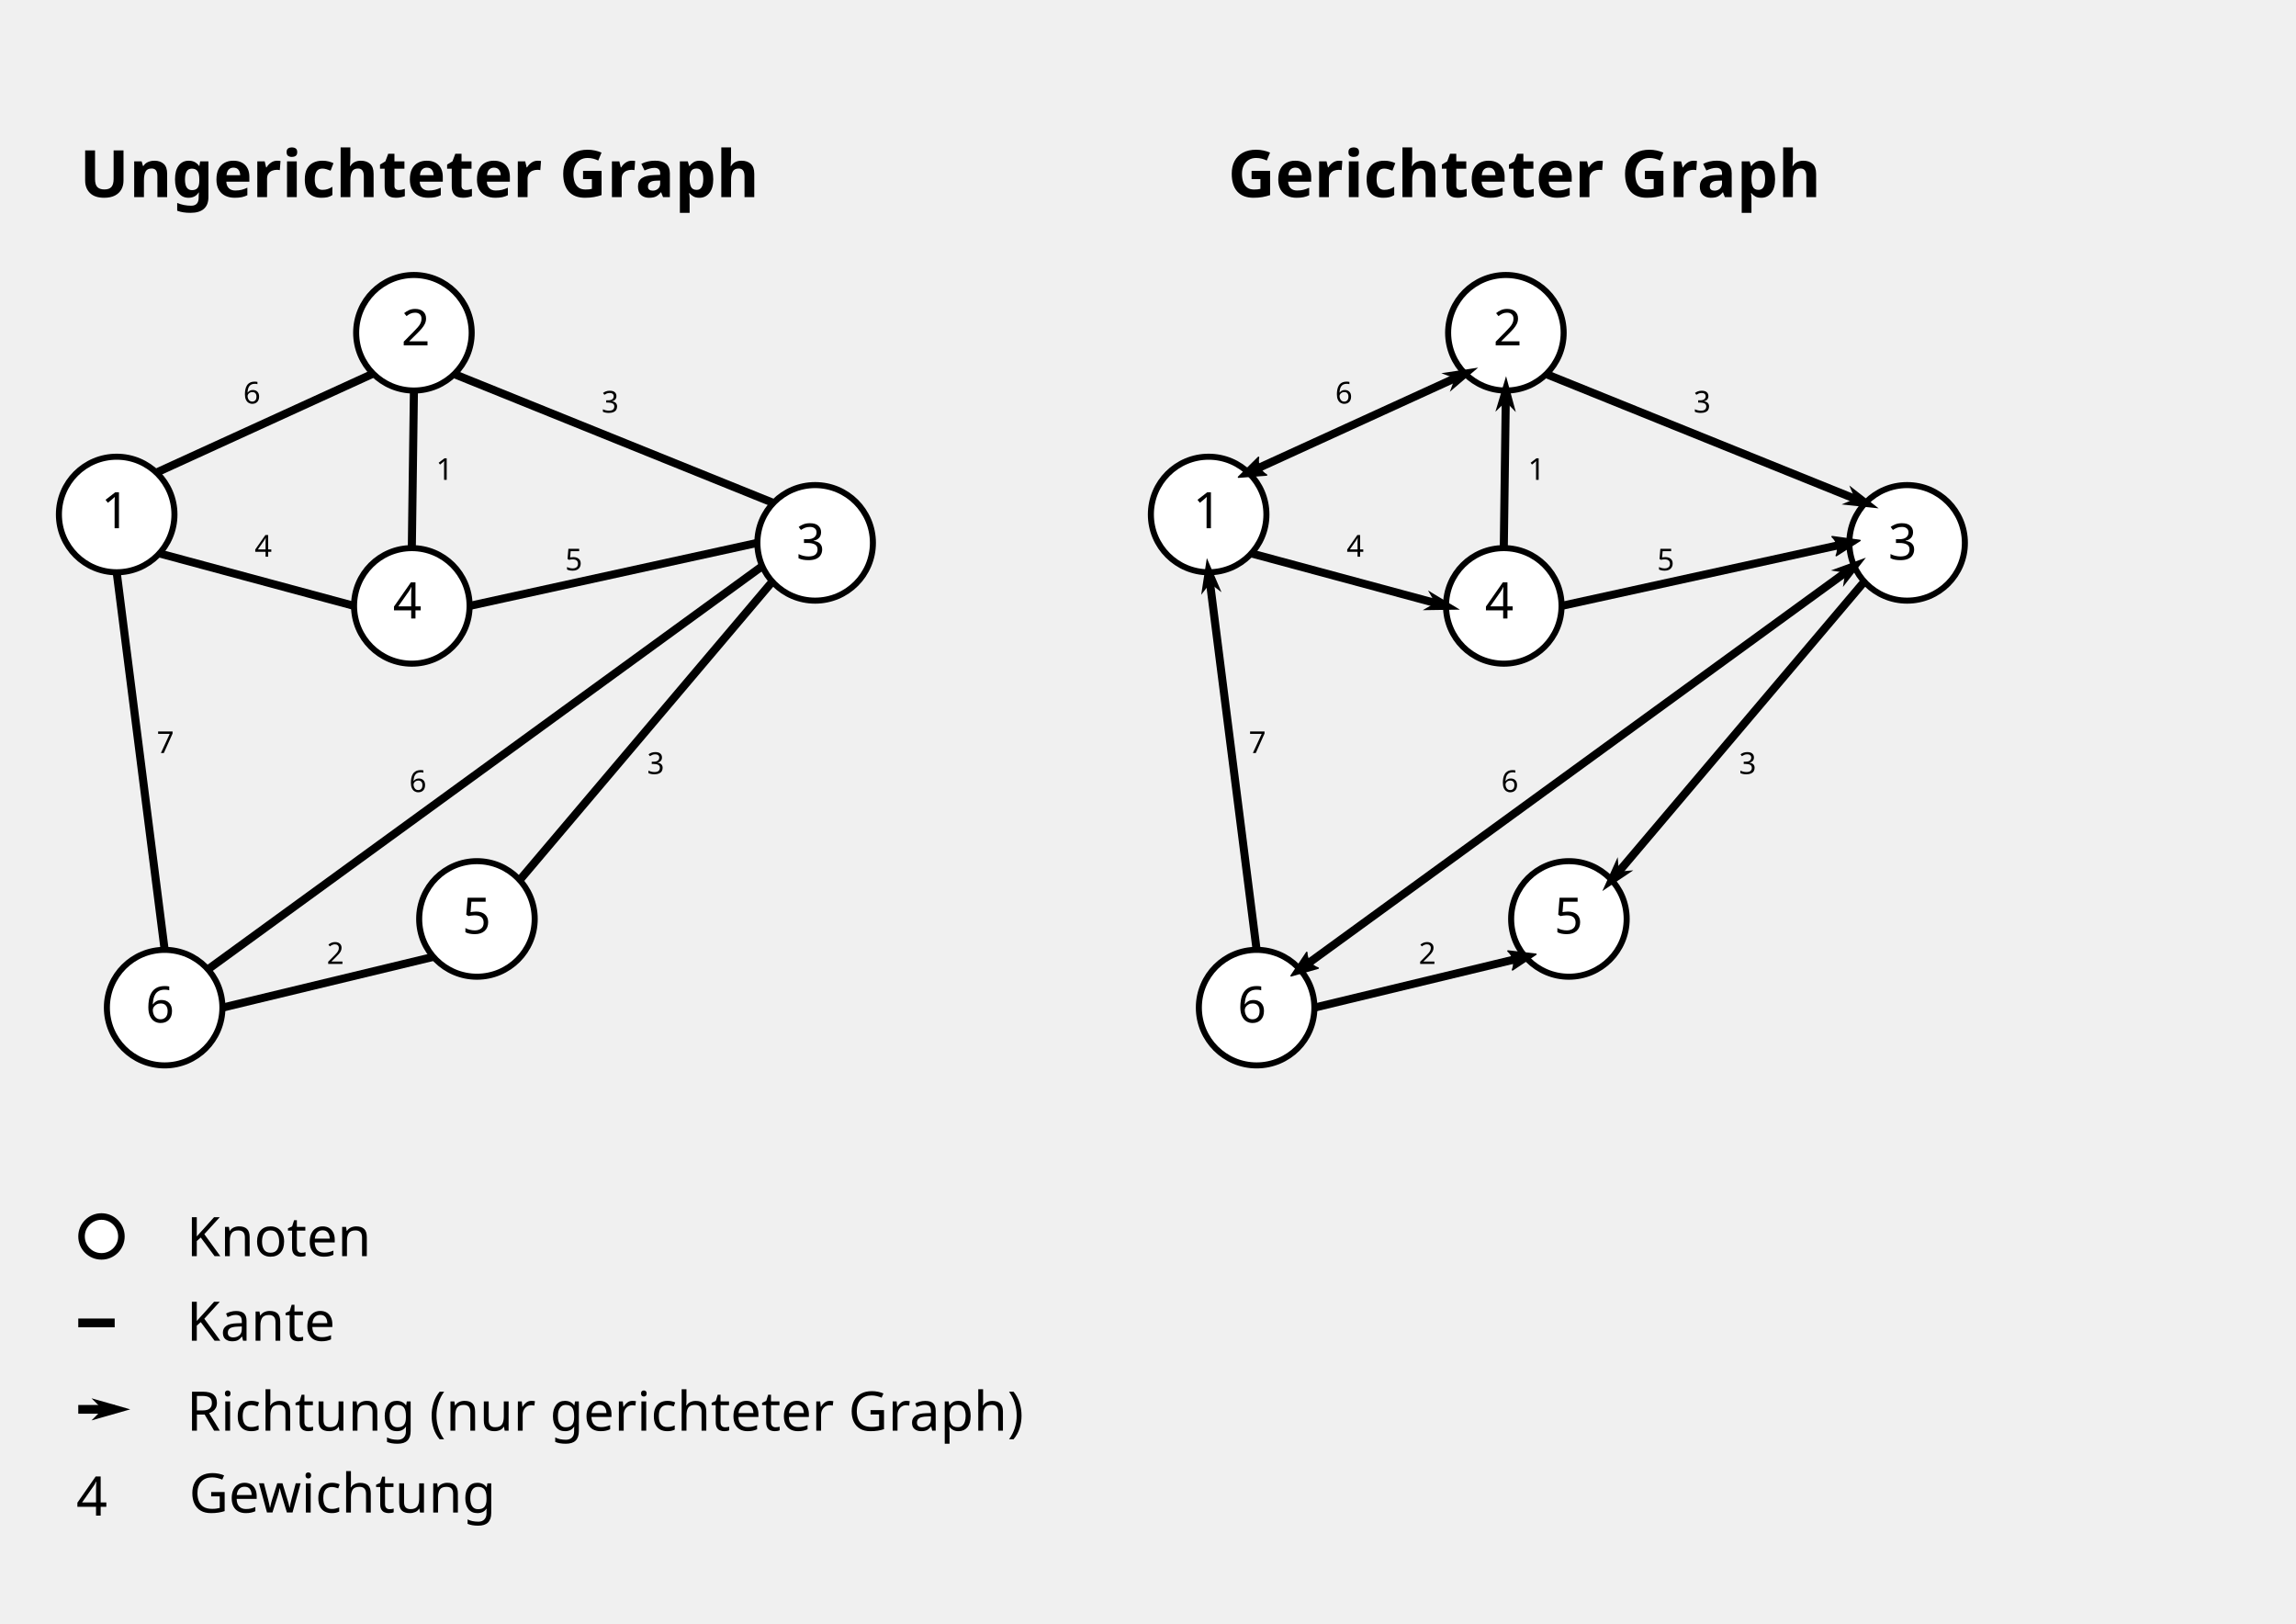
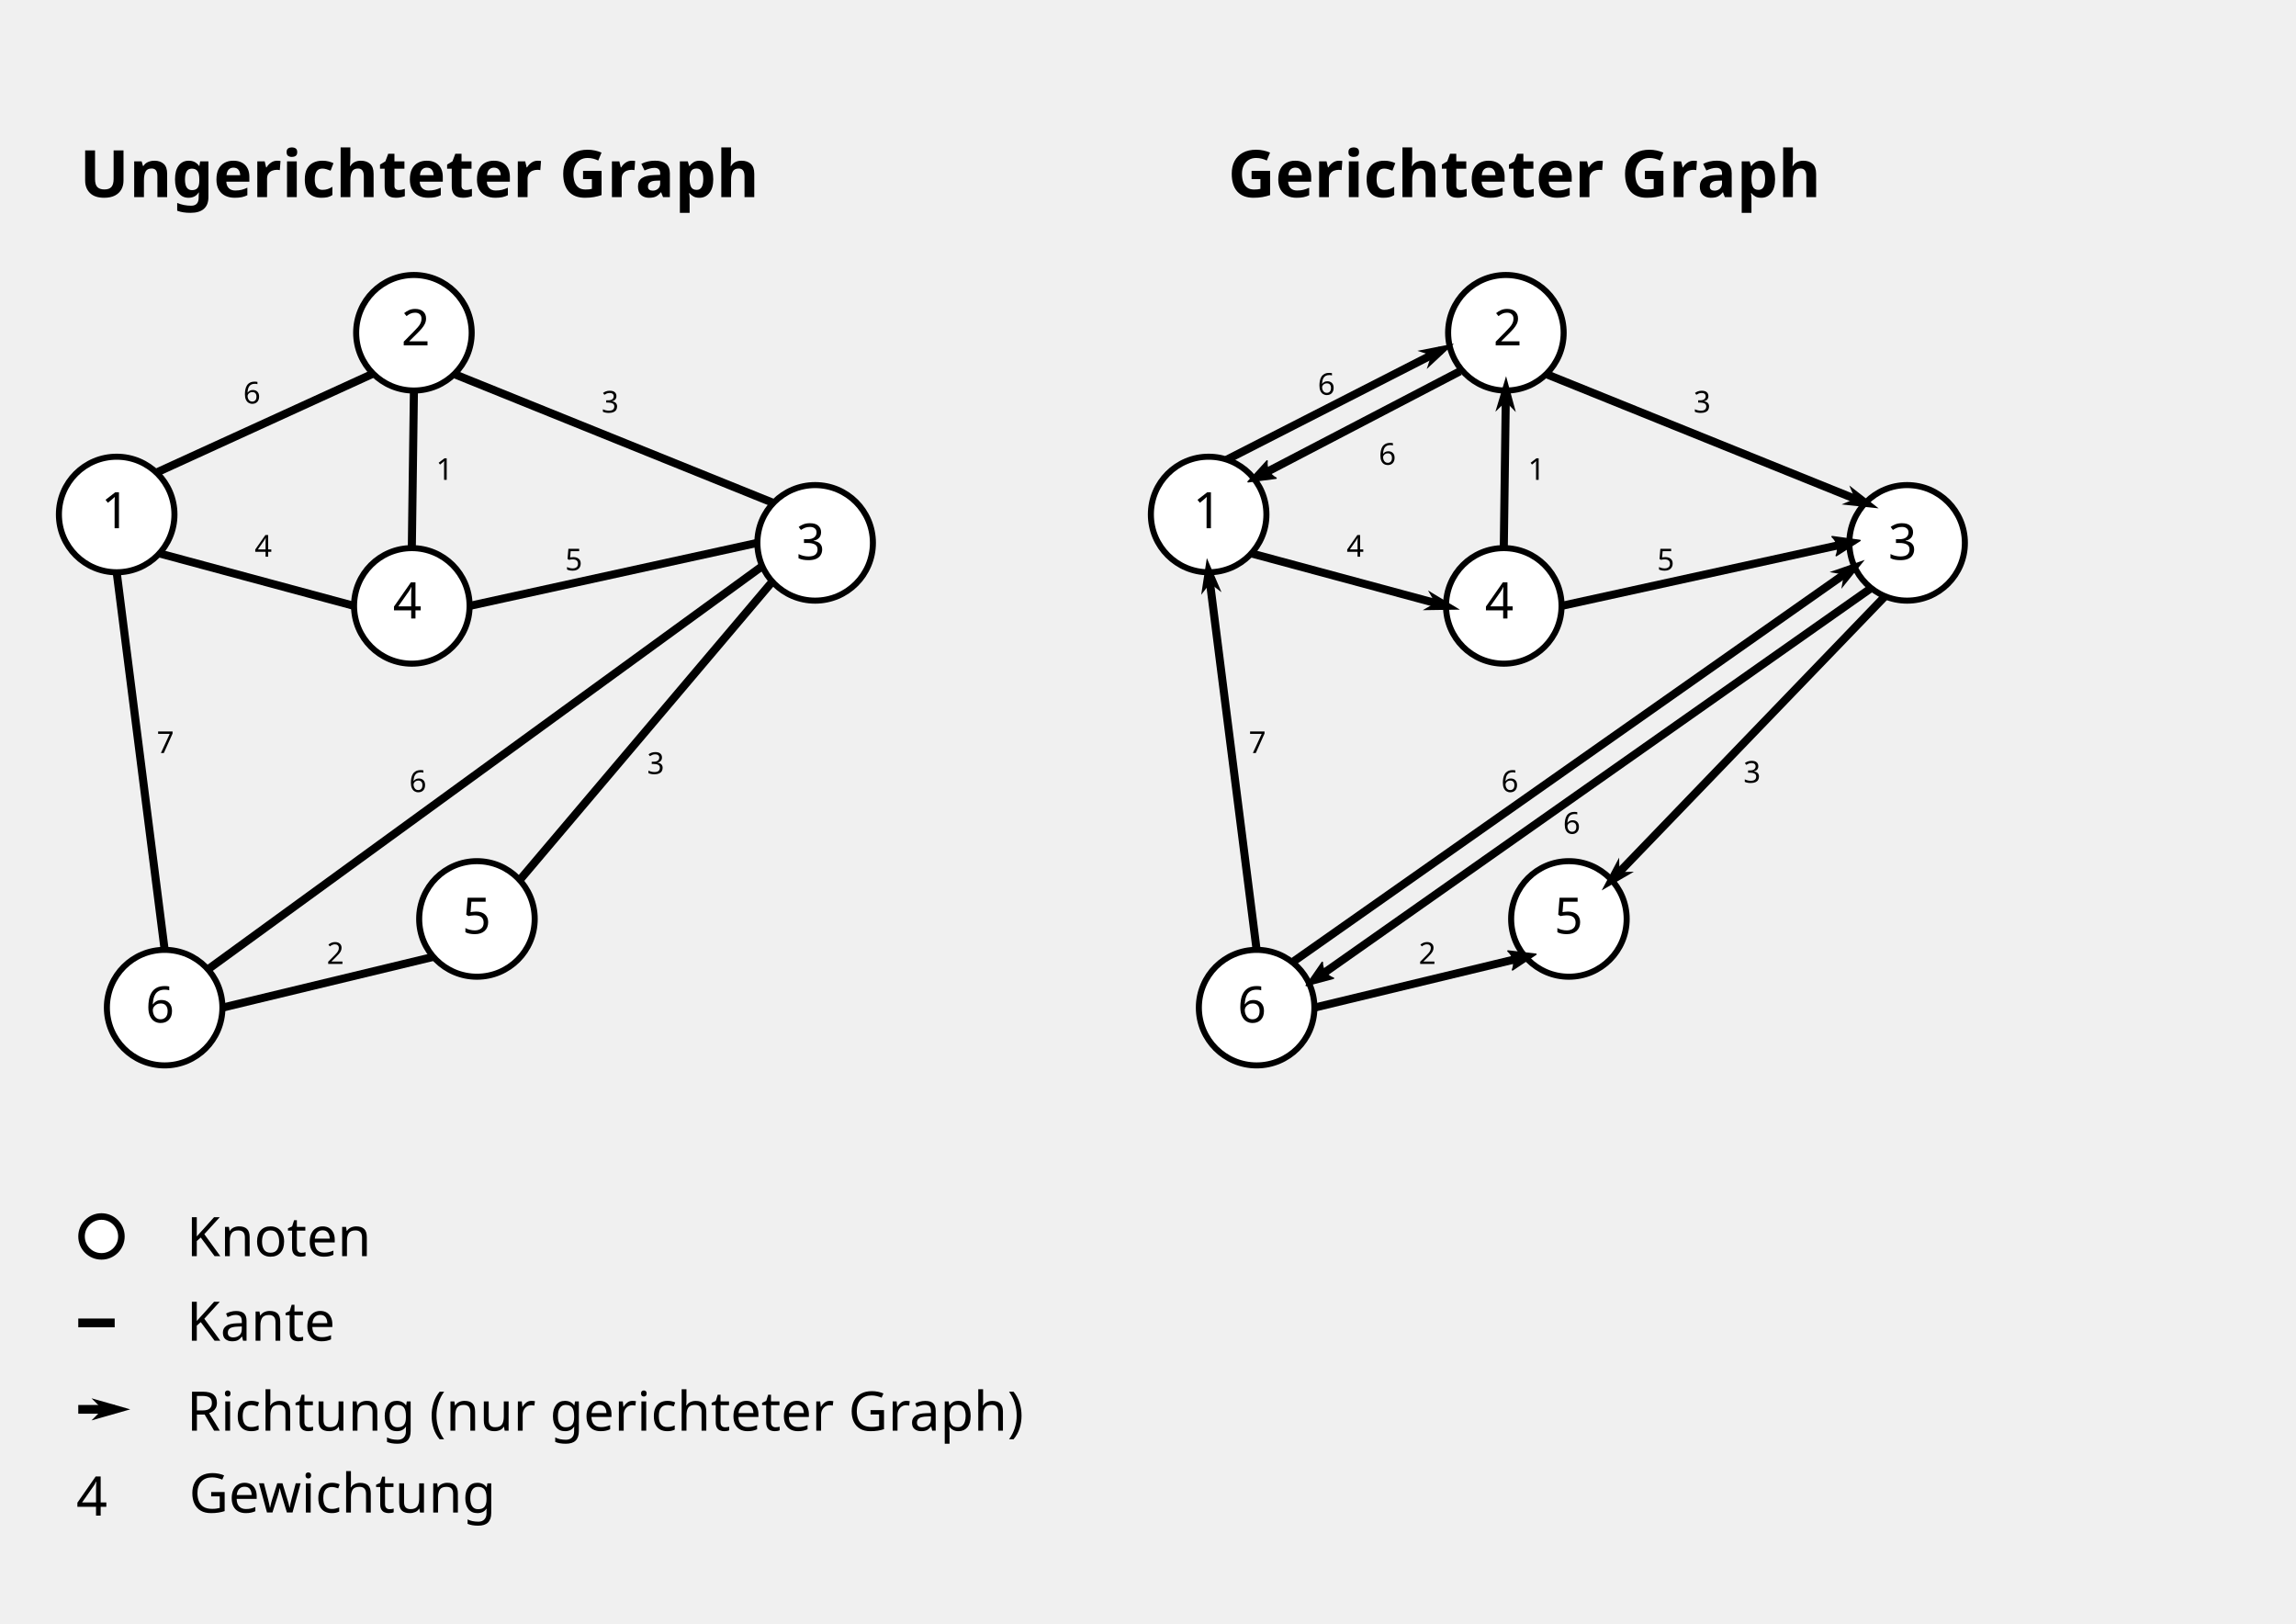
<svg xmlns="http://www.w3.org/2000/svg" width="297mm" height="210mm" viewBox="0 0 1052.362 744.094" id="svg2" version="1.1">
  <defs id="defs4">
    <marker orient="auto" refY="0.0" refX="0.0" id="marker5867" style="overflow:visible;">
      <path id="path5869" d="M 0.0,0.0 L 5.0,-5.0 L -12.5,0.0 L 5.0,5.0 L 0.0,0.0 z " style="fill-rule:evenodd;stroke:#000000;stroke-width:1pt;stroke-opacity:1;fill:#000000;fill-opacity:1" transform="scale(0.2) rotate(180) translate(6,0)" />
    </marker>
    <marker orient="auto" refY="0.0" refX="0.0" id="marker5736" style="overflow:visible">
      <path id="path5738" d="M 0.0,0.0 L 5.0,-5.0 L -12.5,0.0 L 5.0,5.0 L 0.0,0.0 z " style="fill-rule:evenodd;stroke:#000000;stroke-width:1pt;stroke-opacity:1;fill:#000000;fill-opacity:1" transform="scale(0.2) translate(6,0)" />
    </marker>
    <marker style="overflow:visible" id="marker5636" refX="0.0" refY="0.0" orient="auto">
      <path transform="scale(0.3) translate(-2.3,0)" d="M 8.719,4.034 L -2.207,0.016 L 8.719,-4.002 C 6.973,-1.63 6.983,1.616 8.719,4.034 z " style="fill-rule:evenodd;stroke-width:0.625;stroke-linejoin:round;stroke:#000000;stroke-opacity:1;fill:#000000;fill-opacity:1" id="path5638" />
    </marker>
    <marker style="overflow:visible;" id="marker5530" refX="0.0" refY="0.0" orient="auto">
      <path transform="scale(0.2) rotate(180) translate(6,0)" style="fill-rule:evenodd;stroke:#000000;stroke-width:1pt;stroke-opacity:1;fill:#000000;fill-opacity:1" d="M 0.0,0.0 L 5.0,-5.0 L -12.5,0.0 L 5.0,5.0 L 0.0,0.0 z " id="path5532" />
    </marker>
    <marker style="overflow:visible;" id="marker5424" refX="0.0" refY="0.0" orient="auto">
      <path transform="scale(0.2) rotate(180) translate(6,0)" style="fill-rule:evenodd;stroke:#000000;stroke-width:1pt;stroke-opacity:1;fill:#000000;fill-opacity:1" d="M 0.0,0.0 L 5.0,-5.0 L -12.5,0.0 L 5.0,5.0 L 0.0,0.0 z " id="path5426" />
    </marker>
    <marker style="overflow:visible" id="marker5324" refX="0.0" refY="0.0" orient="auto">
      <path transform="scale(0.3) translate(-2.3,0)" d="M 8.719,4.034 L -2.207,0.016 L 8.719,-4.002 C 6.973,-1.63 6.983,1.616 8.719,4.034 z " style="fill-rule:evenodd;stroke-width:0.625;stroke-linejoin:round;stroke:#000000;stroke-opacity:1;fill:#000000;fill-opacity:1" id="path5326" />
    </marker>
    <marker orient="auto" refY="0.0" refX="0.0" id="marker5236" style="overflow:visible;">
      <path id="path5238" d="M 0.0,0.0 L 5.0,-5.0 L -12.5,0.0 L 5.0,5.0 L 0.0,0.0 z " style="fill-rule:evenodd;stroke:#000000;stroke-width:1pt;stroke-opacity:1;fill:#000000;fill-opacity:1" transform="scale(0.2) rotate(180) translate(6,0)" />
    </marker>
    <marker orient="auto" refY="0.0" refX="0.0" id="marker5160" style="overflow:visible">
      <path id="path5162" d="M 0.0,0.0 L 5.0,-5.0 L -12.5,0.0 L 5.0,5.0 L 0.0,0.0 z " style="fill-rule:evenodd;stroke:#000000;stroke-width:1pt;stroke-opacity:1;fill:#000000;fill-opacity:1" transform="scale(0.2) translate(6,0)" />
    </marker>
    <marker orient="auto" refY="0.0" refX="0.0" id="marker5090" style="overflow:visible">
      <path id="path5092" style="fill-rule:evenodd;stroke-width:0.625;stroke-linejoin:round;stroke:#000000;stroke-opacity:1;fill:#000000;fill-opacity:1" d="M 8.719,4.034 L -2.207,0.016 L 8.719,-4.002 C 6.973,-1.63 6.983,1.616 8.719,4.034 z " transform="scale(0.3) translate(-2.3,0)" />
    </marker>
    <marker orient="auto" refY="0.0" refX="0.0" id="marker5026" style="overflow:visible;">
      <path id="path5028" d="M 0.0,0.0 L 5.0,-5.0 L -12.5,0.0 L 5.0,5.0 L 0.0,0.0 z " style="fill-rule:evenodd;stroke:#000000;stroke-width:1pt;stroke-opacity:1;fill:#000000;fill-opacity:1" transform="scale(0.2) rotate(180) translate(6,0)" />
    </marker>
    <marker orient="auto" refY="0.0" refX="0.0" id="marker4968" style="overflow:visible">
      <path id="path4970" style="fill-rule:evenodd;stroke-width:0.625;stroke-linejoin:round;stroke:#000000;stroke-opacity:1;fill:#000000;fill-opacity:1" d="M 8.719,4.034 L -2.207,0.016 L 8.719,-4.002 C 6.973,-1.63 6.983,1.616 8.719,4.034 z " transform="scale(0.3) translate(-2.3,0)" />
    </marker>
    <marker orient="auto" refY="0.0" refX="0.0" id="marker4916" style="overflow:visible">
      <path id="path4918" d="M 0.0,0.0 L 5.0,-5.0 L -12.5,0.0 L 5.0,5.0 L 0.0,0.0 z " style="fill-rule:evenodd;stroke:#000000;stroke-width:1pt;stroke-opacity:1;fill:#000000;fill-opacity:1" transform="scale(0.2) translate(6,0)" />
    </marker>
    <marker orient="auto" refY="0.0" refX="0.0" id="marker4870" style="overflow:visible;">
      <path id="path4872" d="M 0.0,0.0 L 5.0,-5.0 L -12.5,0.0 L 5.0,5.0 L 0.0,0.0 z " style="fill-rule:evenodd;stroke:#000000;stroke-width:1pt;stroke-opacity:1;fill:#000000;fill-opacity:1" transform="scale(0.2) rotate(180) translate(6,0)" />
    </marker>
    <marker orient="auto" refY="0.0" refX="0.0" id="Arrow1Sstart" style="overflow:visible">
      <path id="path4502" d="M 0.0,0.0 L 5.0,-5.0 L -12.5,0.0 L 5.0,5.0 L 0.0,0.0 z " style="fill-rule:evenodd;stroke:#000000;stroke-width:1pt;stroke-opacity:1;fill:#000000;fill-opacity:1" transform="scale(0.2) translate(6,0)" />
    </marker>
    <marker orient="auto" refY="0.0" refX="0.0" id="marker4798" style="overflow:visible;">
      <path id="path4800" d="M 0.0,0.0 L 5.0,-5.0 L -12.5,0.0 L 5.0,5.0 L 0.0,0.0 z " style="fill-rule:evenodd;stroke:#000000;stroke-width:1pt;stroke-opacity:1;fill:#000000;fill-opacity:1" transform="scale(0.2) rotate(180) translate(6,0)" />
    </marker>
    <marker orient="auto" refY="0.0" refX="0.0" id="Arrow1Send" style="overflow:visible;">
      <path id="path4505" d="M 0.0,0.0 L 5.0,-5.0 L -12.5,0.0 L 5.0,5.0 L 0.0,0.0 z " style="fill-rule:evenodd;stroke:#000000;stroke-width:1pt;stroke-opacity:1;fill:#000000;fill-opacity:1" transform="scale(0.2) rotate(180) translate(6,0)" />
    </marker>
-     <marker orient="auto" refY="0.0" refX="0.0" id="Arrow2Sstart" style="overflow:visible">
-       <path id="path4520" style="fill-rule:evenodd;stroke-width:0.625;stroke-linejoin:round;stroke:#000000;stroke-opacity:1;fill:#000000;fill-opacity:1" d="M 8.719,4.034 L -2.207,0.016 L 8.719,-4.002 C 6.973,-1.63 6.983,1.616 8.719,4.034 z " transform="scale(0.3) translate(-2.3,0)" />
+     <marker orient="auto" refY="0" refX="0" id="Arrow2Sstart-0" style="overflow:visible">
+       <path id="path4520-8" style="fill:#000000;fill-opacity:1;fill-rule:evenodd;stroke:#000000;stroke-width:0.625;stroke-linejoin:round;stroke-opacity:1" d="M 8.719,4.034 -2.207,0.016 8.719,-4.002 c -1.745,2.372 -1.735,5.617 -6e-7,8.035 z" transform="matrix(0.3,0,0,0.3,-0.69,0)" />
+     </marker>
+     <marker style="overflow:visible" id="marker5324-3" refX="0" refY="0" orient="auto">
+       <path transform="matrix(0.3,0,0,0.3,-0.69,0)" d="M 8.719,4.034 -2.207,0.016 8.719,-4.002 c -1.745,2.372 -1.735,5.617 -6e-7,8.035 z" style="fill:#000000;fill-opacity:1;fill-rule:evenodd;stroke:#000000;stroke-width:0.625;stroke-linejoin:round;stroke-opacity:1" id="path5326-3" />
+     </marker>
+     <marker style="overflow:visible" id="marker5424-7" refX="0" refY="0" orient="auto">
+       <path transform="matrix(-0.2,0,0,-0.2,-1.2,0)" style="fill:#000000;fill-opacity:1;fill-rule:evenodd;stroke:#000000;stroke-width:1pt;stroke-opacity:1" d="M 0,0 5,-5 -12.5,0 5,5 0,0 Z" id="path5426-4" />
    </marker>
  </defs>
  <g id="layer1" transform="translate(0,-308.2677)">
    <text xml:space="preserve" style="font-style:normal;font-weight:normal;font-size:15px;line-height:125%;font-family:sans-serif;letter-spacing:0px;word-spacing:0px;fill:#000000;fill-opacity:1;stroke:none;stroke-width:1px;stroke-linecap:butt;stroke-linejoin:miter;stroke-opacity:1" x="318.606" y="660.7" id="text4274">
      <tspan id="tspan4276" x="318.606" y="660.7" />
    </text>
    <g id="g4285" transform="matrix(0.9231511,0,0,0.9231511,1.968667,33.26784)">
      <g transform="translate(-59.4496,60.49258)" id="g4201">
        <circle style="opacity:1;fill:#ffffff;fill-opacity:1;stroke:#000000;stroke-width:3;stroke-linecap:round;stroke-linejoin:miter;stroke-miterlimit:4;stroke-dasharray:none;stroke-dashoffset:0;stroke-opacity:1" id="path4140" cx="115.249" cy="492.806" r="28.682" />
        <circle style="opacity:1;fill:#ffffff;fill-opacity:1;stroke:#000000;stroke-width:3;stroke-linecap:round;stroke-linejoin:miter;stroke-miterlimit:4;stroke-dasharray:none;stroke-dashoffset:0;stroke-opacity:1" id="path4140-6" cx="294.119" cy="693.579" r="28.682" />
        <circle style="opacity:1;fill:#ffffff;fill-opacity:1;stroke:#000000;stroke-width:3;stroke-linecap:round;stroke-linejoin:miter;stroke-miterlimit:4;stroke-dasharray:none;stroke-dashoffset:0;stroke-opacity:1" id="path4140-1" cx="262.83" cy="402.589" r="28.682" />
        <circle style="opacity:1;fill:#ffffff;fill-opacity:1;stroke:#000000;stroke-width:3;stroke-linecap:round;stroke-linejoin:miter;stroke-miterlimit:4;stroke-dasharray:none;stroke-dashoffset:0;stroke-opacity:1" id="path4140-8" cx="462.038" cy="506.886" r="28.682" />
        <circle style="opacity:1;fill:#ffffff;fill-opacity:1;stroke:#000000;stroke-width:3;stroke-linecap:round;stroke-linejoin:miter;stroke-miterlimit:4;stroke-dasharray:none;stroke-dashoffset:0;stroke-opacity:1" id="path4140-81" cx="139.068" cy="737.608" r="28.682" />
        <circle style="opacity:1;fill:#ffffff;fill-opacity:1;stroke:#000000;stroke-width:3;stroke-linecap:round;stroke-linejoin:miter;stroke-miterlimit:4;stroke-dasharray:none;stroke-dashoffset:0;stroke-opacity:1" id="path4140-86" cx="261.787" cy="538.175" r="28.682" />
        <path style="fill:none;fill-rule:evenodd;stroke:#000000;stroke-width:4;stroke-linecap:butt;stroke-linejoin:miter;stroke-miterlimit:4;stroke-dasharray:none;stroke-opacity:1" d="M 134.989,471.998 242.549,422.87" id="path4183" />
        <path style="fill:none;fill-rule:evenodd;stroke:#000000;stroke-width:4;stroke-linecap:butt;stroke-linejoin:miter;stroke-miterlimit:4;stroke-dasharray:none;stroke-opacity:1" d="m 282.865,423.113 158.426,63.969" id="path4185" />
        <path style="fill:none;fill-rule:evenodd;stroke:#000000;stroke-width:4;stroke-linecap:butt;stroke-linejoin:miter;stroke-miterlimit:4;stroke-dasharray:none;stroke-opacity:1" d="M 433.356,506.886 290.469,538.175" id="path4187" />
        <path style="fill:none;fill-rule:evenodd;stroke:#000000;stroke-width:4;stroke-linecap:butt;stroke-linejoin:miter;stroke-miterlimit:4;stroke-dasharray:none;stroke-opacity:1" d="m 262.83,431.27 -1.043,78.223" id="path4189" />
        <path style="fill:none;fill-rule:evenodd;stroke:#000000;stroke-width:4;stroke-linecap:butt;stroke-linejoin:miter;stroke-miterlimit:4;stroke-dasharray:none;stroke-opacity:1" d="M 233.105,538.175 136.45,512.123" id="path4191" />
        <path style="fill:none;fill-rule:evenodd;stroke:#000000;stroke-width:4;stroke-linecap:butt;stroke-linejoin:miter;stroke-miterlimit:4;stroke-dasharray:none;stroke-opacity:1" d="M 315.342,674.285 440.77,526.129" id="path4193" />
        <path style="fill:none;fill-rule:evenodd;stroke:#000000;stroke-width:4;stroke-linecap:butt;stroke-linejoin:miter;stroke-miterlimit:4;stroke-dasharray:none;stroke-opacity:1" d="M 272.476,712.399 167.75,737.608" id="path4195" />
        <path style="fill:none;fill-rule:evenodd;stroke:#000000;stroke-width:4;stroke-linecap:butt;stroke-linejoin:miter;stroke-miterlimit:4;stroke-dasharray:none;stroke-opacity:1" d="M 139.068,708.926 115.249,521.488" id="path4197" />
        <path style="fill:none;fill-rule:evenodd;stroke:#000000;stroke-width:4;stroke-linecap:butt;stroke-linejoin:miter;stroke-miterlimit:4;stroke-dasharray:none;stroke-opacity:1" d="M 160.56,718.614 435.785,518.437" id="path4199" />
      </g>
      <text id="text4218" y="560.108" x="48.051" style="font-style:normal;font-weight:normal;font-size:25px;line-height:125%;font-family:sans-serif;letter-spacing:0px;word-spacing:0px;baseline-shift:baseline;fill:#000000;fill-opacity:1;stroke:none;stroke-width:1px;stroke-linecap:butt;stroke-linejoin:miter;stroke-opacity:1" xml:space="preserve">
        <tspan y="560.108" x="48.051" id="tspan4220">1</tspan>
      </text>
      <text id="text4222" y="469.339" x="197.122" style="font-style:normal;font-weight:normal;font-size:25px;line-height:125%;font-family:sans-serif;letter-spacing:0px;word-spacing:0px;fill:#000000;fill-opacity:1;stroke:none;stroke-width:1px;stroke-linecap:butt;stroke-linejoin:miter;stroke-opacity:1" xml:space="preserve">
        <tspan y="469.339" x="197.122" id="tspan4224">2</tspan>
      </text>
      <text id="text4226" y="575.722" x="393.202" style="font-style:normal;font-weight:normal;font-size:25px;line-height:125%;font-family:sans-serif;letter-spacing:0px;word-spacing:0px;fill:#000000;fill-opacity:1;stroke:none;stroke-width:1px;stroke-linecap:butt;stroke-linejoin:miter;stroke-opacity:1" xml:space="preserve">
        <tspan y="575.722" x="393.202" id="tspan4228">3</tspan>
      </text>
      <text id="text4230" y="604.926" x="192.95" style="font-style:normal;font-weight:normal;font-size:25px;line-height:125%;font-family:sans-serif;letter-spacing:0px;word-spacing:0px;fill:#000000;fill-opacity:1;stroke:none;stroke-width:1px;stroke-linecap:butt;stroke-linejoin:miter;stroke-opacity:1" xml:space="preserve">
        <tspan y="604.926" x="192.95" id="tspan4232">4</tspan>
      </text>
      <text id="text4234" y="761.372" x="227.369" style="font-style:normal;font-weight:normal;font-size:25px;line-height:125%;font-family:sans-serif;letter-spacing:0px;word-spacing:0px;fill:#000000;fill-opacity:1;stroke:none;stroke-width:1px;stroke-linecap:butt;stroke-linejoin:miter;stroke-opacity:1" xml:space="preserve">
        <tspan y="761.372" x="227.369" id="tspan4236">5</tspan>
      </text>
      <text id="text4238" y="805.487" x="70.146" style="font-style:normal;font-weight:normal;font-size:25px;line-height:125%;font-family:sans-serif;letter-spacing:0px;word-spacing:0px;fill:#000000;fill-opacity:1;stroke:none;stroke-width:1px;stroke-linecap:butt;stroke-linejoin:miter;stroke-opacity:1" xml:space="preserve">
        <tspan y="805.487" x="70.146" id="tspan4240">6</tspan>
      </text>
      <text x="118.641" y="498.198" id="text4242" style="font-style:normal;font-weight:normal;font-size:15px;line-height:125%;font-family:sans-serif;letter-spacing:0px;word-spacing:0px;fill:#000000;fill-opacity:1;stroke:none;stroke-width:1px;stroke-linecap:butt;stroke-linejoin:miter;stroke-opacity:1" xml:space="preserve">
        <tspan y="498.198" x="118.641" id="tspan4244">6</tspan>
      </text>
      <text id="text4246" y="574.25" x="124.286" style="font-style:normal;font-weight:normal;font-size:15px;line-height:125%;font-family:sans-serif;letter-spacing:0px;word-spacing:0px;fill:#000000;fill-opacity:1;stroke:none;stroke-width:1px;stroke-linecap:butt;stroke-linejoin:miter;stroke-opacity:1" xml:space="preserve">
        <tspan y="574.25" x="124.286" id="tspan4248">4</tspan>
      </text>
      <text id="text4250" y="536.089" x="214.326" style="font-style:normal;font-weight:normal;font-size:15px;line-height:125%;font-family:sans-serif;letter-spacing:0px;word-spacing:0px;fill:#000000;fill-opacity:1;stroke:none;stroke-width:1px;stroke-linecap:butt;stroke-linejoin:miter;stroke-opacity:1" xml:space="preserve">
        <tspan y="536.089" x="214.326" id="tspan4252">1</tspan>
      </text>
      <text id="text4254" y="502.714" x="296.537" style="font-style:normal;font-weight:normal;font-size:15px;line-height:125%;font-family:sans-serif;letter-spacing:0px;word-spacing:0px;fill:#000000;fill-opacity:1;stroke:none;stroke-width:1px;stroke-linecap:butt;stroke-linejoin:miter;stroke-opacity:1" xml:space="preserve">
        <tspan y="502.714" x="296.537" id="tspan4256">3</tspan>
      </text>
      <text id="text4258" y="581.023" x="278.463" style="font-style:normal;font-weight:normal;font-size:15px;line-height:125%;font-family:sans-serif;letter-spacing:0px;word-spacing:0px;fill:#000000;fill-opacity:1;stroke:none;stroke-width:1px;stroke-linecap:butt;stroke-linejoin:miter;stroke-opacity:1" xml:space="preserve">
        <tspan y="581.023" x="278.463" id="tspan4260">5</tspan>
      </text>
      <text id="text4262" y="671.699" x="75.709" style="font-style:normal;font-weight:normal;font-size:15px;line-height:125%;font-family:sans-serif;letter-spacing:0px;word-spacing:0px;fill:#000000;fill-opacity:1;stroke:none;stroke-width:1px;stroke-linecap:butt;stroke-linejoin:miter;stroke-opacity:1" xml:space="preserve">
        <tspan y="671.699" x="75.709" id="tspan4264">7</tspan>
      </text>
      <text id="text4266" y="691.051" x="201.048" style="font-style:normal;font-weight:normal;font-size:15px;line-height:125%;font-family:sans-serif;letter-spacing:0px;word-spacing:0px;fill:#000000;fill-opacity:1;stroke:none;stroke-width:1px;stroke-linecap:butt;stroke-linejoin:miter;stroke-opacity:1" xml:space="preserve">
        <tspan y="691.051" x="201.048" id="tspan4268">6</tspan>
      </text>
      <text id="text4270" y="776.415" x="160.091" style="font-style:normal;font-weight:normal;font-size:15px;line-height:125%;font-family:sans-serif;letter-spacing:0px;word-spacing:0px;fill:#000000;fill-opacity:1;stroke:none;stroke-width:1px;stroke-linecap:butt;stroke-linejoin:miter;stroke-opacity:1" xml:space="preserve">
        <tspan y="776.415" x="160.091" id="tspan4272">2</tspan>
      </text>
      <text id="text4281" y="682.106" x="319.15" style="font-style:normal;font-weight:normal;font-size:15px;line-height:125%;font-family:sans-serif;letter-spacing:0px;word-spacing:0px;fill:#000000;fill-opacity:1;stroke:none;stroke-width:1px;stroke-linecap:butt;stroke-linejoin:miter;stroke-opacity:1" xml:space="preserve">
        <tspan y="682.106" x="319.15" id="tspan4283">3</tspan>
      </text>
    </g>
    <g id="g4285-4" transform="matrix(0.9231511,0,0,0.9231511,502.4676,33.26784)">
      <g transform="translate(-59.4496,60.49258)" id="g4201-5">
        <circle style="opacity:1;fill:#ffffff;fill-opacity:1;stroke:#000000;stroke-width:3;stroke-linecap:round;stroke-linejoin:miter;stroke-miterlimit:4;stroke-dasharray:none;stroke-dashoffset:0;stroke-opacity:1" id="path4140-82" cx="115.249" cy="492.806" r="28.682" />
        <circle style="opacity:1;fill:#ffffff;fill-opacity:1;stroke:#000000;stroke-width:3;stroke-linecap:round;stroke-linejoin:miter;stroke-miterlimit:4;stroke-dasharray:none;stroke-dashoffset:0;stroke-opacity:1" id="path4140-6-9" cx="294.119" cy="693.579" r="28.682" />
        <circle style="opacity:1;fill:#ffffff;fill-opacity:1;stroke:#000000;stroke-width:3;stroke-linecap:round;stroke-linejoin:miter;stroke-miterlimit:4;stroke-dasharray:none;stroke-dashoffset:0;stroke-opacity:1" id="path4140-1-3" cx="262.83" cy="402.589" r="28.682" />
        <circle style="opacity:1;fill:#ffffff;fill-opacity:1;stroke:#000000;stroke-width:3;stroke-linecap:round;stroke-linejoin:miter;stroke-miterlimit:4;stroke-dasharray:none;stroke-dashoffset:0;stroke-opacity:1" id="path4140-8-2" cx="462.038" cy="506.886" r="28.682" />
        <circle style="opacity:1;fill:#ffffff;fill-opacity:1;stroke:#000000;stroke-width:3;stroke-linecap:round;stroke-linejoin:miter;stroke-miterlimit:4;stroke-dasharray:none;stroke-dashoffset:0;stroke-opacity:1" id="path4140-81-9" cx="139.068" cy="737.608" r="28.682" />
        <circle style="opacity:1;fill:#ffffff;fill-opacity:1;stroke:#000000;stroke-width:3;stroke-linecap:round;stroke-linejoin:miter;stroke-miterlimit:4;stroke-dasharray:none;stroke-dashoffset:0;stroke-opacity:1" id="path4140-86-9" cx="261.787" cy="538.175" r="28.682" />
-         <path style="fill:none;fill-rule:evenodd;stroke:#000000;stroke-width:4;stroke-linecap:butt;stroke-linejoin:miter;stroke-miterlimit:4;stroke-dasharray:none;stroke-opacity:1;marker-start:url(#Arrow2Sstart);marker-end:url(#Arrow1Send)" d="M 134.989,471.998 242.549,422.87" id="path4183-6" />
+         <path style="fill:none;fill-rule:evenodd;stroke:#000000;stroke-width:4;stroke-linecap:butt;stroke-linejoin:miter;stroke-miterlimit:4;stroke-dasharray:none;stroke-opacity:1;marker-end:url(#Arrow1Send)" d="M 124.326,465.559 230.687,411.238" id="path4183-6" />
        <path style="fill:none;fill-rule:evenodd;stroke:#000000;stroke-width:4;stroke-linecap:butt;stroke-linejoin:miter;stroke-miterlimit:4;stroke-dasharray:none;stroke-opacity:1;marker-end:url(#marker5026)" d="m 282.865,423.113 158.426,63.969" id="path4185-6" />
        <path style="fill:none;fill-rule:evenodd;stroke:#000000;stroke-width:4;stroke-linecap:butt;stroke-linejoin:miter;stroke-miterlimit:4;stroke-dasharray:none;stroke-opacity:1;marker-start:url(#marker5090)" d="M 433.356,506.886 290.469,538.175" id="path4187-7" />
        <path style="fill:none;fill-rule:evenodd;stroke:#000000;stroke-width:4;stroke-linecap:butt;stroke-linejoin:miter;stroke-miterlimit:4;stroke-dasharray:none;stroke-opacity:1;marker-start:url(#marker4916)" d="m 262.83,431.27 -1.043,78.223" id="path4189-8" />
        <path style="fill:none;fill-rule:evenodd;stroke:#000000;stroke-width:4;stroke-linecap:butt;stroke-linejoin:miter;stroke-miterlimit:4;stroke-dasharray:none;stroke-opacity:1;marker-start:url(#Arrow1Sstart)" d="M 233.105,538.175 136.45,512.123" id="path4191-4" />
-         <path style="fill:none;fill-rule:evenodd;stroke:#000000;stroke-width:4;stroke-linecap:butt;stroke-linejoin:miter;stroke-miterlimit:4;stroke-dasharray:none;stroke-opacity:1;marker-start:url(#marker5736)" d="M 315.342,674.285 440.77,526.129" id="path4193-1" />
+         <path style="fill:none;fill-rule:evenodd;stroke:#000000;stroke-width:4;stroke-linecap:butt;stroke-linejoin:miter;stroke-miterlimit:4;stroke-dasharray:none;stroke-opacity:1;marker-start:url(#marker5736)" d="M 315.342,674.285 451.155,533.319" id="path4193-1" />
        <path style="fill:none;fill-rule:evenodd;stroke:#000000;stroke-width:4;stroke-linecap:butt;stroke-linejoin:miter;stroke-miterlimit:4;stroke-dasharray:none;stroke-opacity:1;marker-start:url(#marker5636)" d="M 272.476,712.399 167.75,737.608" id="path4195-2" />
        <path style="fill:none;fill-rule:evenodd;stroke:#000000;stroke-width:4;stroke-linecap:butt;stroke-linejoin:miter;stroke-miterlimit:4;stroke-dasharray:none;stroke-opacity:1;marker-end:url(#marker5236)" d="M 139.068,708.926 115.249,521.488" id="path4197-4" />
-         <path style="fill:none;fill-rule:evenodd;stroke:#000000;stroke-width:4;stroke-linecap:butt;stroke-linejoin:miter;stroke-miterlimit:4;stroke-dasharray:none;stroke-opacity:1;marker-start:url(#marker5324);marker-end:url(#marker5424)" d="M 160.56,718.614 435.785,518.437" id="path4199-6" />
+         <path style="fill:none;fill-rule:evenodd;stroke:#000000;stroke-width:4;stroke-linecap:butt;stroke-linejoin:miter;stroke-miterlimit:4;stroke-dasharray:none;stroke-opacity:1;marker-start:url(#marker5324)" d="M 168.129,723.495 443.774,529.621" id="path4199-6" />
      </g>
      <text id="text4218-2" y="560.108" x="48.051" style="font-style:normal;font-weight:normal;font-size:25px;line-height:125%;font-family:sans-serif;letter-spacing:0px;word-spacing:0px;baseline-shift:baseline;fill:#000000;fill-opacity:1;stroke:none;stroke-width:1px;stroke-linecap:butt;stroke-linejoin:miter;stroke-opacity:1" xml:space="preserve">
        <tspan y="560.108" x="48.051" id="tspan4220-3">1</tspan>
      </text>
      <text id="text4222-7" y="469.339" x="197.122" style="font-style:normal;font-weight:normal;font-size:25px;line-height:125%;font-family:sans-serif;letter-spacing:0px;word-spacing:0px;fill:#000000;fill-opacity:1;stroke:none;stroke-width:1px;stroke-linecap:butt;stroke-linejoin:miter;stroke-opacity:1" xml:space="preserve">
        <tspan y="469.339" x="197.122" id="tspan4224-4">2</tspan>
      </text>
      <text id="text4226-1" y="575.722" x="393.202" style="font-style:normal;font-weight:normal;font-size:25px;line-height:125%;font-family:sans-serif;letter-spacing:0px;word-spacing:0px;fill:#000000;fill-opacity:1;stroke:none;stroke-width:1px;stroke-linecap:butt;stroke-linejoin:miter;stroke-opacity:1" xml:space="preserve">
        <tspan y="575.722" x="393.202" id="tspan4228-9">3</tspan>
      </text>
      <text id="text4230-8" y="604.926" x="192.95" style="font-style:normal;font-weight:normal;font-size:25px;line-height:125%;font-family:sans-serif;letter-spacing:0px;word-spacing:0px;fill:#000000;fill-opacity:1;stroke:none;stroke-width:1px;stroke-linecap:butt;stroke-linejoin:miter;stroke-opacity:1" xml:space="preserve">
        <tspan y="604.926" x="192.95" id="tspan4232-0">4</tspan>
      </text>
      <text id="text4234-7" y="761.372" x="227.369" style="font-style:normal;font-weight:normal;font-size:25px;line-height:125%;font-family:sans-serif;letter-spacing:0px;word-spacing:0px;fill:#000000;fill-opacity:1;stroke:none;stroke-width:1px;stroke-linecap:butt;stroke-linejoin:miter;stroke-opacity:1" xml:space="preserve">
        <tspan y="761.372" x="227.369" id="tspan4236-4">5</tspan>
      </text>
      <text id="text4238-1" y="805.487" x="70.146" style="font-style:normal;font-weight:normal;font-size:25px;line-height:125%;font-family:sans-serif;letter-spacing:0px;word-spacing:0px;fill:#000000;fill-opacity:1;stroke:none;stroke-width:1px;stroke-linecap:butt;stroke-linejoin:miter;stroke-opacity:1" xml:space="preserve">
        <tspan y="805.487" x="70.146" id="tspan4240-8">6</tspan>
      </text>
-       <text x="118.641" y="498.198" id="text4242-9" style="font-style:normal;font-weight:normal;font-size:15px;line-height:125%;font-family:sans-serif;letter-spacing:0px;word-spacing:0px;fill:#000000;fill-opacity:1;stroke:none;stroke-width:1px;stroke-linecap:butt;stroke-linejoin:miter;stroke-opacity:1" xml:space="preserve">
-         <tspan y="498.198" x="118.641" id="tspan4244-1">6</tspan>
+       <text x="109.975" y="493.865" id="text4242-9" style="font-style:normal;font-weight:normal;font-size:15px;line-height:125%;font-family:sans-serif;letter-spacing:0px;word-spacing:0px;fill:#000000;fill-opacity:1;stroke:none;stroke-width:1px;stroke-linecap:butt;stroke-linejoin:miter;stroke-opacity:1" xml:space="preserve">
+         <tspan y="493.865" x="109.975" id="tspan4244-1">6</tspan>
      </text>
      <text id="text4246-4" y="574.25" x="124.286" style="font-style:normal;font-weight:normal;font-size:15px;line-height:125%;font-family:sans-serif;letter-spacing:0px;word-spacing:0px;fill:#000000;fill-opacity:1;stroke:none;stroke-width:1px;stroke-linecap:butt;stroke-linejoin:miter;stroke-opacity:1" xml:space="preserve">
        <tspan y="574.25" x="124.286" id="tspan4248-7">4</tspan>
      </text>
      <text id="text4250-4" y="536.089" x="214.326" style="font-style:normal;font-weight:normal;font-size:15px;line-height:125%;font-family:sans-serif;letter-spacing:0px;word-spacing:0px;fill:#000000;fill-opacity:1;stroke:none;stroke-width:1px;stroke-linecap:butt;stroke-linejoin:miter;stroke-opacity:1" xml:space="preserve">
        <tspan y="536.089" x="214.326" id="tspan4252-1">1</tspan>
      </text>
      <text id="text4254-2" y="502.714" x="296.537" style="font-style:normal;font-weight:normal;font-size:15px;line-height:125%;font-family:sans-serif;letter-spacing:0px;word-spacing:0px;fill:#000000;fill-opacity:1;stroke:none;stroke-width:1px;stroke-linecap:butt;stroke-linejoin:miter;stroke-opacity:1" xml:space="preserve">
        <tspan y="502.714" x="296.537" id="tspan4256-2">3</tspan>
      </text>
      <text id="text4258-4" y="581.023" x="278.463" style="font-style:normal;font-weight:normal;font-size:15px;line-height:125%;font-family:sans-serif;letter-spacing:0px;word-spacing:0px;fill:#000000;fill-opacity:1;stroke:none;stroke-width:1px;stroke-linecap:butt;stroke-linejoin:miter;stroke-opacity:1" xml:space="preserve">
        <tspan y="581.023" x="278.463" id="tspan4260-6">5</tspan>
      </text>
      <text id="text4262-4" y="671.699" x="75.709" style="font-style:normal;font-weight:normal;font-size:15px;line-height:125%;font-family:sans-serif;letter-spacing:0px;word-spacing:0px;fill:#000000;fill-opacity:1;stroke:none;stroke-width:1px;stroke-linecap:butt;stroke-linejoin:miter;stroke-opacity:1" xml:space="preserve">
        <tspan y="671.699" x="75.709" id="tspan4264-2">7</tspan>
      </text>
      <text id="text4266-1" y="691.051" x="201.048" style="font-style:normal;font-weight:normal;font-size:15px;line-height:125%;font-family:sans-serif;letter-spacing:0px;word-spacing:0px;fill:#000000;fill-opacity:1;stroke:none;stroke-width:1px;stroke-linecap:butt;stroke-linejoin:miter;stroke-opacity:1" xml:space="preserve">
        <tspan y="691.051" x="201.048" id="tspan4268-6">6</tspan>
      </text>
      <text id="text4270-8" y="776.415" x="160.091" style="font-style:normal;font-weight:normal;font-size:15px;line-height:125%;font-family:sans-serif;letter-spacing:0px;word-spacing:0px;fill:#000000;fill-opacity:1;stroke:none;stroke-width:1px;stroke-linecap:butt;stroke-linejoin:miter;stroke-opacity:1" xml:space="preserve">
        <tspan y="776.415" x="160.091" id="tspan4272-3">2</tspan>
      </text>
-       <text id="text4281-4" y="682.106" x="319.15" style="font-style:normal;font-weight:normal;font-size:15px;line-height:125%;font-family:sans-serif;letter-spacing:0px;word-spacing:0px;fill:#000000;fill-opacity:1;stroke:none;stroke-width:1px;stroke-linecap:butt;stroke-linejoin:miter;stroke-opacity:1" xml:space="preserve">
-         <tspan y="682.106" x="319.15" id="tspan4283-0">3</tspan>
+       <text id="text4281-4" y="686.439" x="321.317" style="font-style:normal;font-weight:normal;font-size:15px;line-height:125%;font-family:sans-serif;letter-spacing:0px;word-spacing:0px;fill:#000000;fill-opacity:1;stroke:none;stroke-width:1px;stroke-linecap:butt;stroke-linejoin:miter;stroke-opacity:1" xml:space="preserve">
+         <tspan y="686.439" x="321.317" id="tspan4283-0">3</tspan>
      </text>
    </g>
    <circle style="opacity:1;fill:#ffffff;fill-opacity:1;stroke:#000000;stroke-width:3;stroke-linecap:round;stroke-linejoin:miter;stroke-miterlimit:4;stroke-dasharray:none;stroke-dashoffset:0;stroke-opacity:1" id="path4140-19" cx="46.51" cy="874.89" r="9.133" />
    <path style="fill:none;fill-rule:evenodd;stroke:#000000;stroke-width:4;stroke-linecap:butt;stroke-linejoin:miter;stroke-miterlimit:4;stroke-dasharray:none;stroke-opacity:1" d="m 35.877,914.51 16.688,0" id="path5863" />
    <path style="fill:none;fill-rule:evenodd;stroke:#000000;stroke-width:4;stroke-linecap:butt;stroke-linejoin:miter;stroke-miterlimit:4;stroke-dasharray:none;stroke-opacity:1;marker-end:url(#marker5867)" d="m 35.877,954.13 16.688,0" id="path5865" />
    <text xml:space="preserve" style="font-style:normal;font-weight:normal;font-size:25px;line-height:125%;font-family:sans-serif;letter-spacing:0px;word-spacing:0px;fill:#000000;fill-opacity:1;stroke:none;stroke-width:1px;stroke-linecap:butt;stroke-linejoin:miter;stroke-opacity:1" x="85.524" y="883.927" id="text5991">
      <tspan id="tspan5993" x="85.524" y="883.927">Knoten</tspan>
    </text>
    <text xml:space="preserve" style="font-style:normal;font-weight:normal;font-size:25px;line-height:125%;font-family:sans-serif;letter-spacing:0px;word-spacing:0px;fill:#000000;fill-opacity:1;stroke:none;stroke-width:1px;stroke-linecap:butt;stroke-linejoin:miter;stroke-opacity:1" x="85.524" y="922.689" id="text5995">
      <tspan id="tspan5997" x="85.524" y="922.689">Kante</tspan>
    </text>
    <text xml:space="preserve" style="font-style:normal;font-weight:normal;font-size:25px;line-height:125%;font-family:sans-serif;letter-spacing:0px;word-spacing:0px;fill:#000000;fill-opacity:1;stroke:none;stroke-width:1px;stroke-linecap:butt;stroke-linejoin:miter;stroke-opacity:1" x="85.585" y="963.893" id="text5999">
      <tspan id="tspan6001" x="85.585" y="963.893">Richtung (nur gerichteter Graph)</tspan>
    </text>
    <text xml:space="preserve" style="font-style:normal;font-weight:normal;font-size:25px;line-height:125%;font-family:sans-serif;letter-spacing:0px;word-spacing:0px;fill:#000000;fill-opacity:1;stroke:none;stroke-width:1px;stroke-linecap:butt;stroke-linejoin:miter;stroke-opacity:1" x="86.623" y="1001.44" id="text6003">
      <tspan id="tspan6005" x="86.623" y="1001.44">Gewichtung</tspan>
    </text>
    <text xml:space="preserve" style="font-style:normal;font-weight:normal;font-size:25px;line-height:125%;font-family:sans-serif;letter-spacing:0px;word-spacing:0px;fill:#000000;fill-opacity:1;stroke:none;stroke-width:1px;stroke-linecap:butt;stroke-linejoin:miter;stroke-opacity:1" x="34.937" y="1002.838" id="text6007">
      <tspan id="tspan6009" x="34.937" y="1002.838">4</tspan>
    </text>
    <flowRoot xml:space="preserve" id="flowRoot6017" style="fill:black;stroke:none;stroke-opacity:1;stroke-width:1px;stroke-linejoin:miter;stroke-linecap:butt;fill-opacity:1;font-family:sans-serif;font-style:normal;font-weight:normal;font-size:15px;line-height:125%;letter-spacing:0px;word-spacing:0px">
      <flowRegion id="flowRegion6019">
        <rect id="rect6021" width="30.246" height="69.879" x="73.008" y="44.258" />
      </flowRegion>
      <flowPara id="flowPara6023" />
    </flowRoot>
    <text xml:space="preserve" style="font-style:normal;font-variant:normal;font-weight:bold;font-stretch:normal;font-size:30px;line-height:125%;font-family:sans-serif;-inkscape-font-specification:'sans-serif Bold';letter-spacing:0px;word-spacing:0px;fill:#000000;fill-opacity:1;stroke:none;stroke-width:1px;stroke-linecap:butt;stroke-linejoin:miter;stroke-opacity:1" x="36.481" y="398.6" id="text6025">
      <tspan id="tspan6027" x="36.481" y="398.6">Ungerichteter Graph</tspan>
    </text>
    <text xml:space="preserve" style="font-style:normal;font-variant:normal;font-weight:bold;font-stretch:normal;font-size:30px;line-height:125%;font-family:sans-serif;-inkscape-font-specification:'sans-serif Bold';letter-spacing:0px;word-spacing:0px;fill:#000000;fill-opacity:1;stroke:none;stroke-width:1px;stroke-linecap:butt;stroke-linejoin:miter;stroke-opacity:1" x="562.828" y="398.6" id="text6029">
      <tspan id="tspan6031" x="562.828" y="398.6">Gerichteter Graph</tspan>
    </text>
+     <path style="fill:none;fill-rule:evenodd;stroke:#000000;stroke-width:3.693;stroke-linecap:butt;stroke-linejoin:miter;stroke-miterlimit:4;stroke-dasharray:none;stroke-opacity:1;marker-start:url(#Arrow2Sstart-0)" d="m 576.495,526.72 92.656,-48.303" id="path4183-6-6" />
+     <text x="631.936" y="521.254" id="text4242-9-2" style="font-style:normal;font-weight:normal;font-size:13.847px;line-height:125%;font-family:sans-serif;letter-spacing:0px;word-spacing:0px;fill:#000000;fill-opacity:1;stroke:none;stroke-width:1px;stroke-linecap:butt;stroke-linejoin:miter;stroke-opacity:1" xml:space="preserve">
+       <tspan y="521.254" x="631.936" id="tspan4244-1-6">6</tspan>
+     </text>
+     <path style="fill:none;fill-rule:evenodd;stroke:#000000;stroke-width:3.693;stroke-linecap:butt;stroke-linejoin:miter;stroke-miterlimit:4;stroke-dasharray:none;stroke-opacity:1;marker-end:url(#marker5424-7)" d="M 592.935,748.83 849.312,568.633" id="path4199-6-8" />
+     <text id="text4266-1-4" y="690.344" x="716.431" style="font-style:normal;font-weight:normal;font-size:13.847px;line-height:125%;font-family:sans-serif;letter-spacing:0px;word-spacing:0px;fill:#000000;fill-opacity:1;stroke:none;stroke-width:1px;stroke-linecap:butt;stroke-linejoin:miter;stroke-opacity:1" xml:space="preserve">
+       <tspan y="690.344" x="716.431" id="tspan4268-6-9">6</tspan>
+     </text>
  </g>
</svg>
